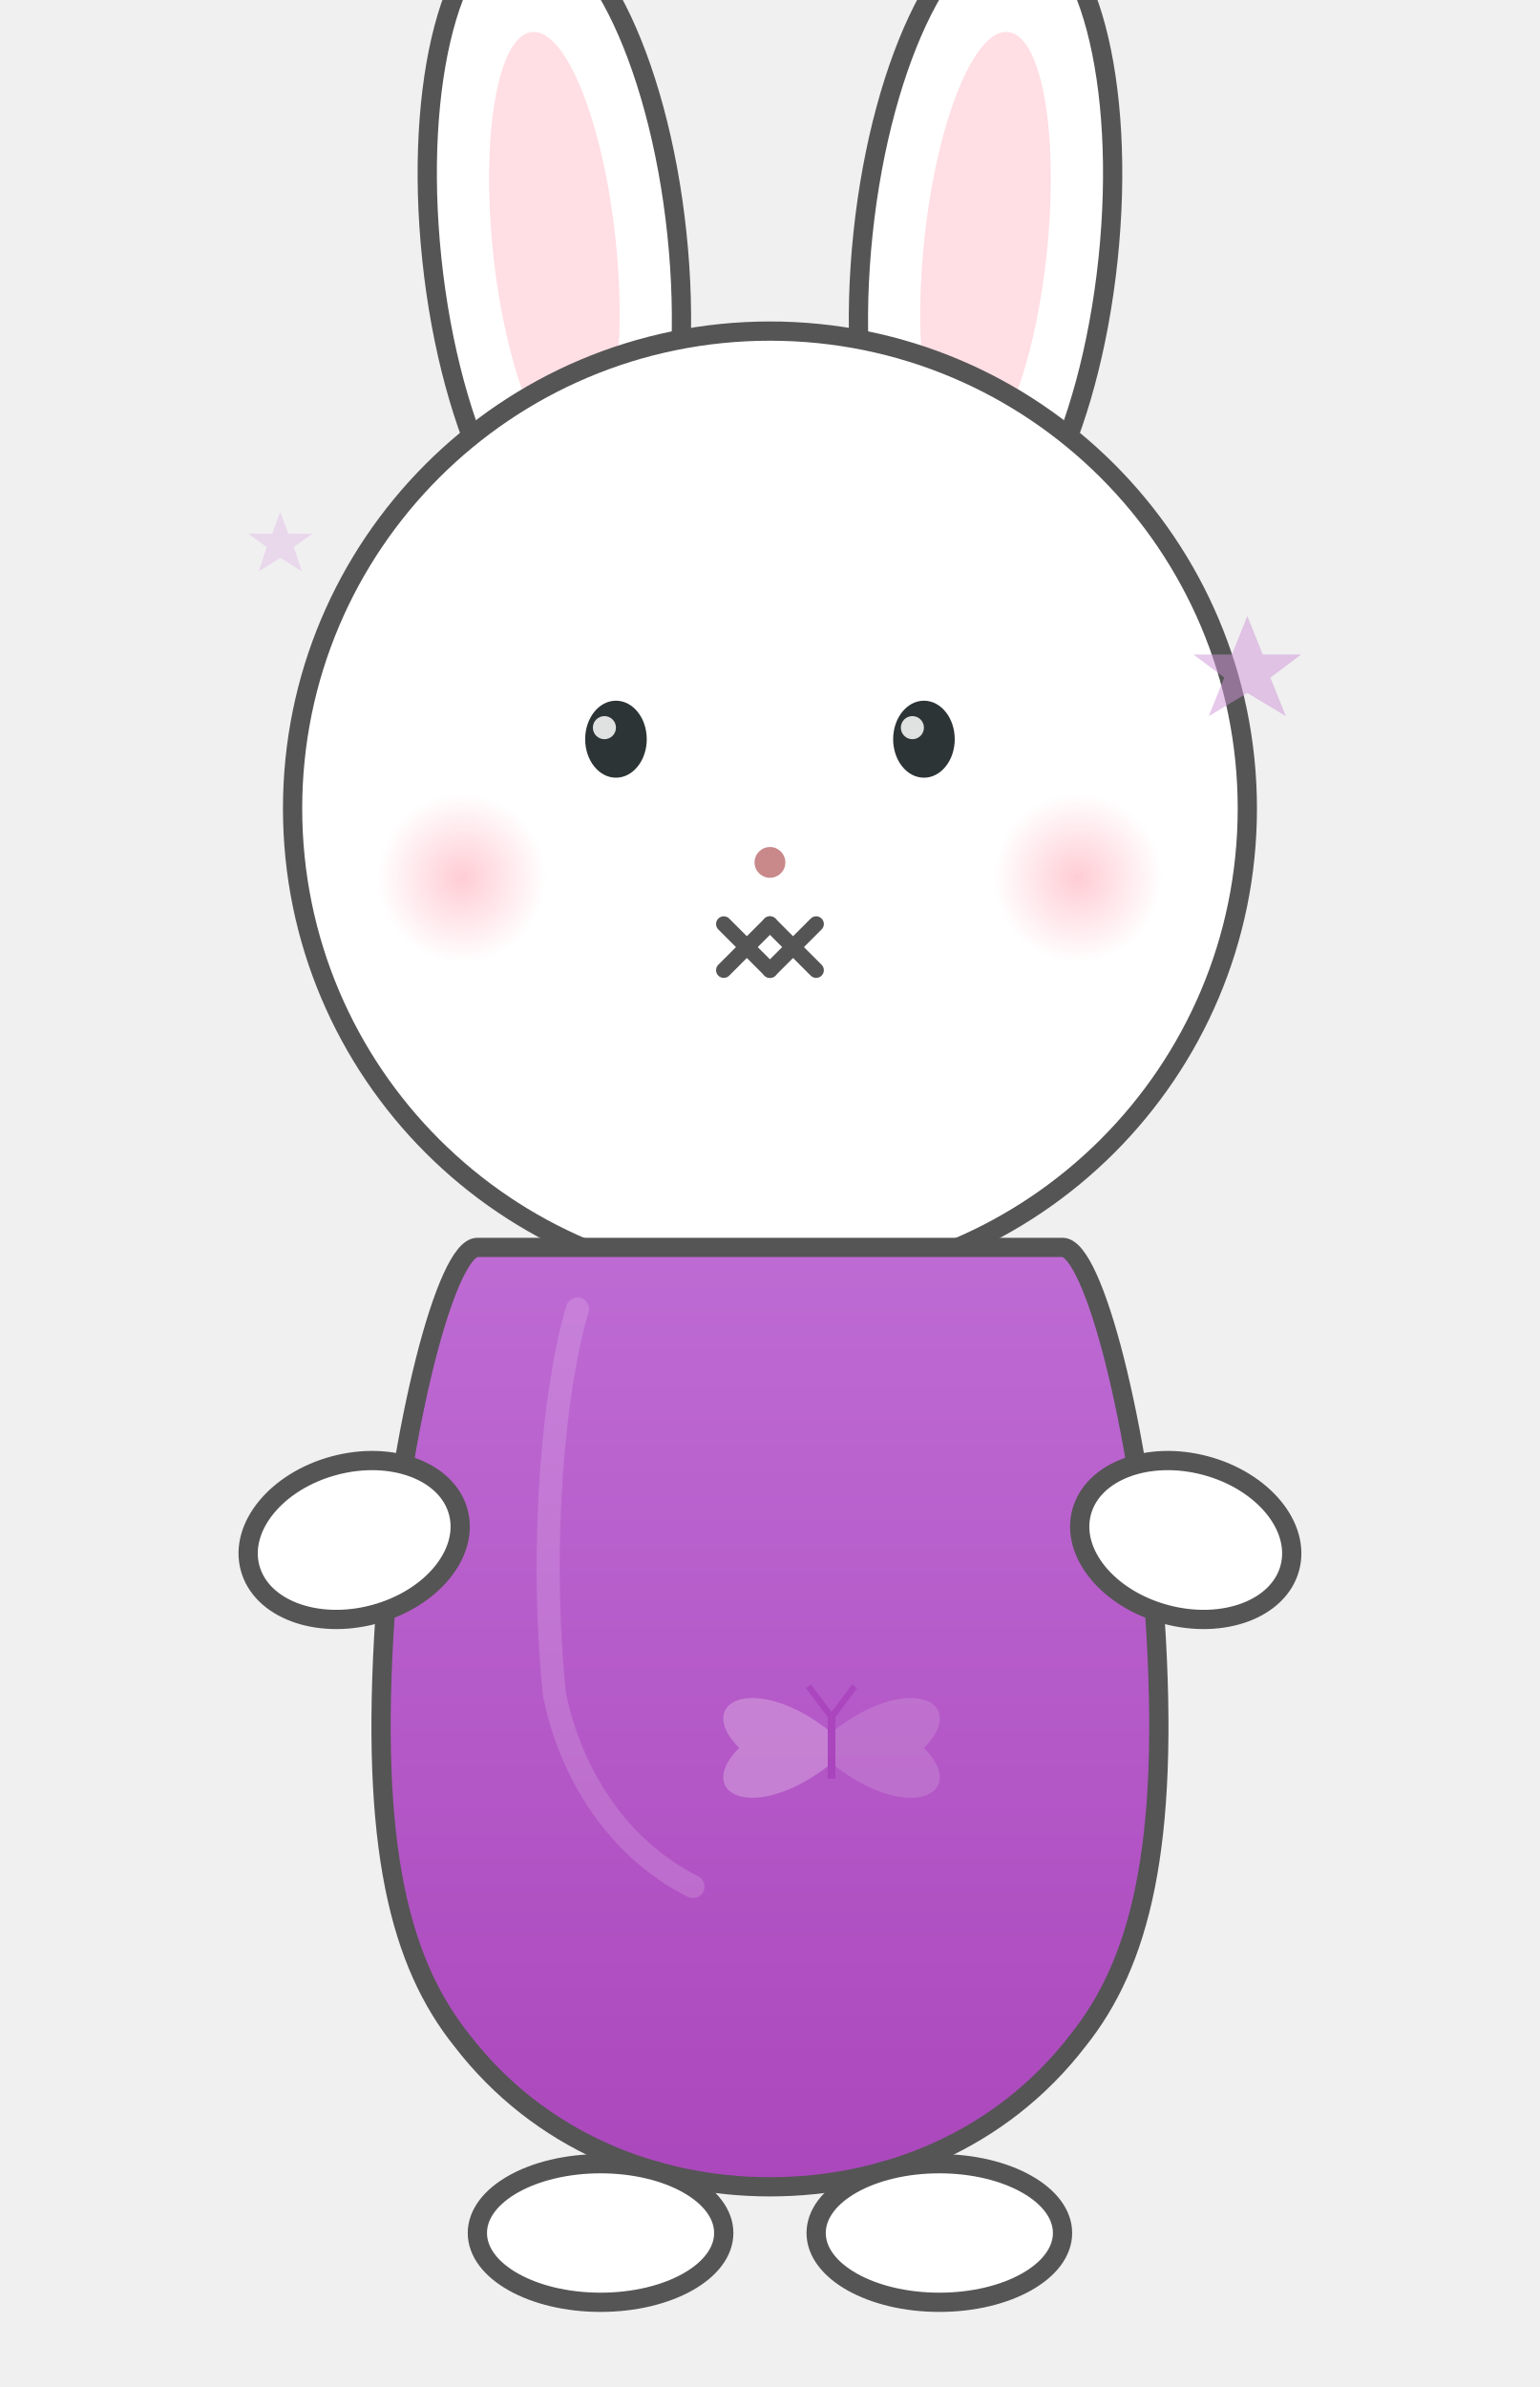
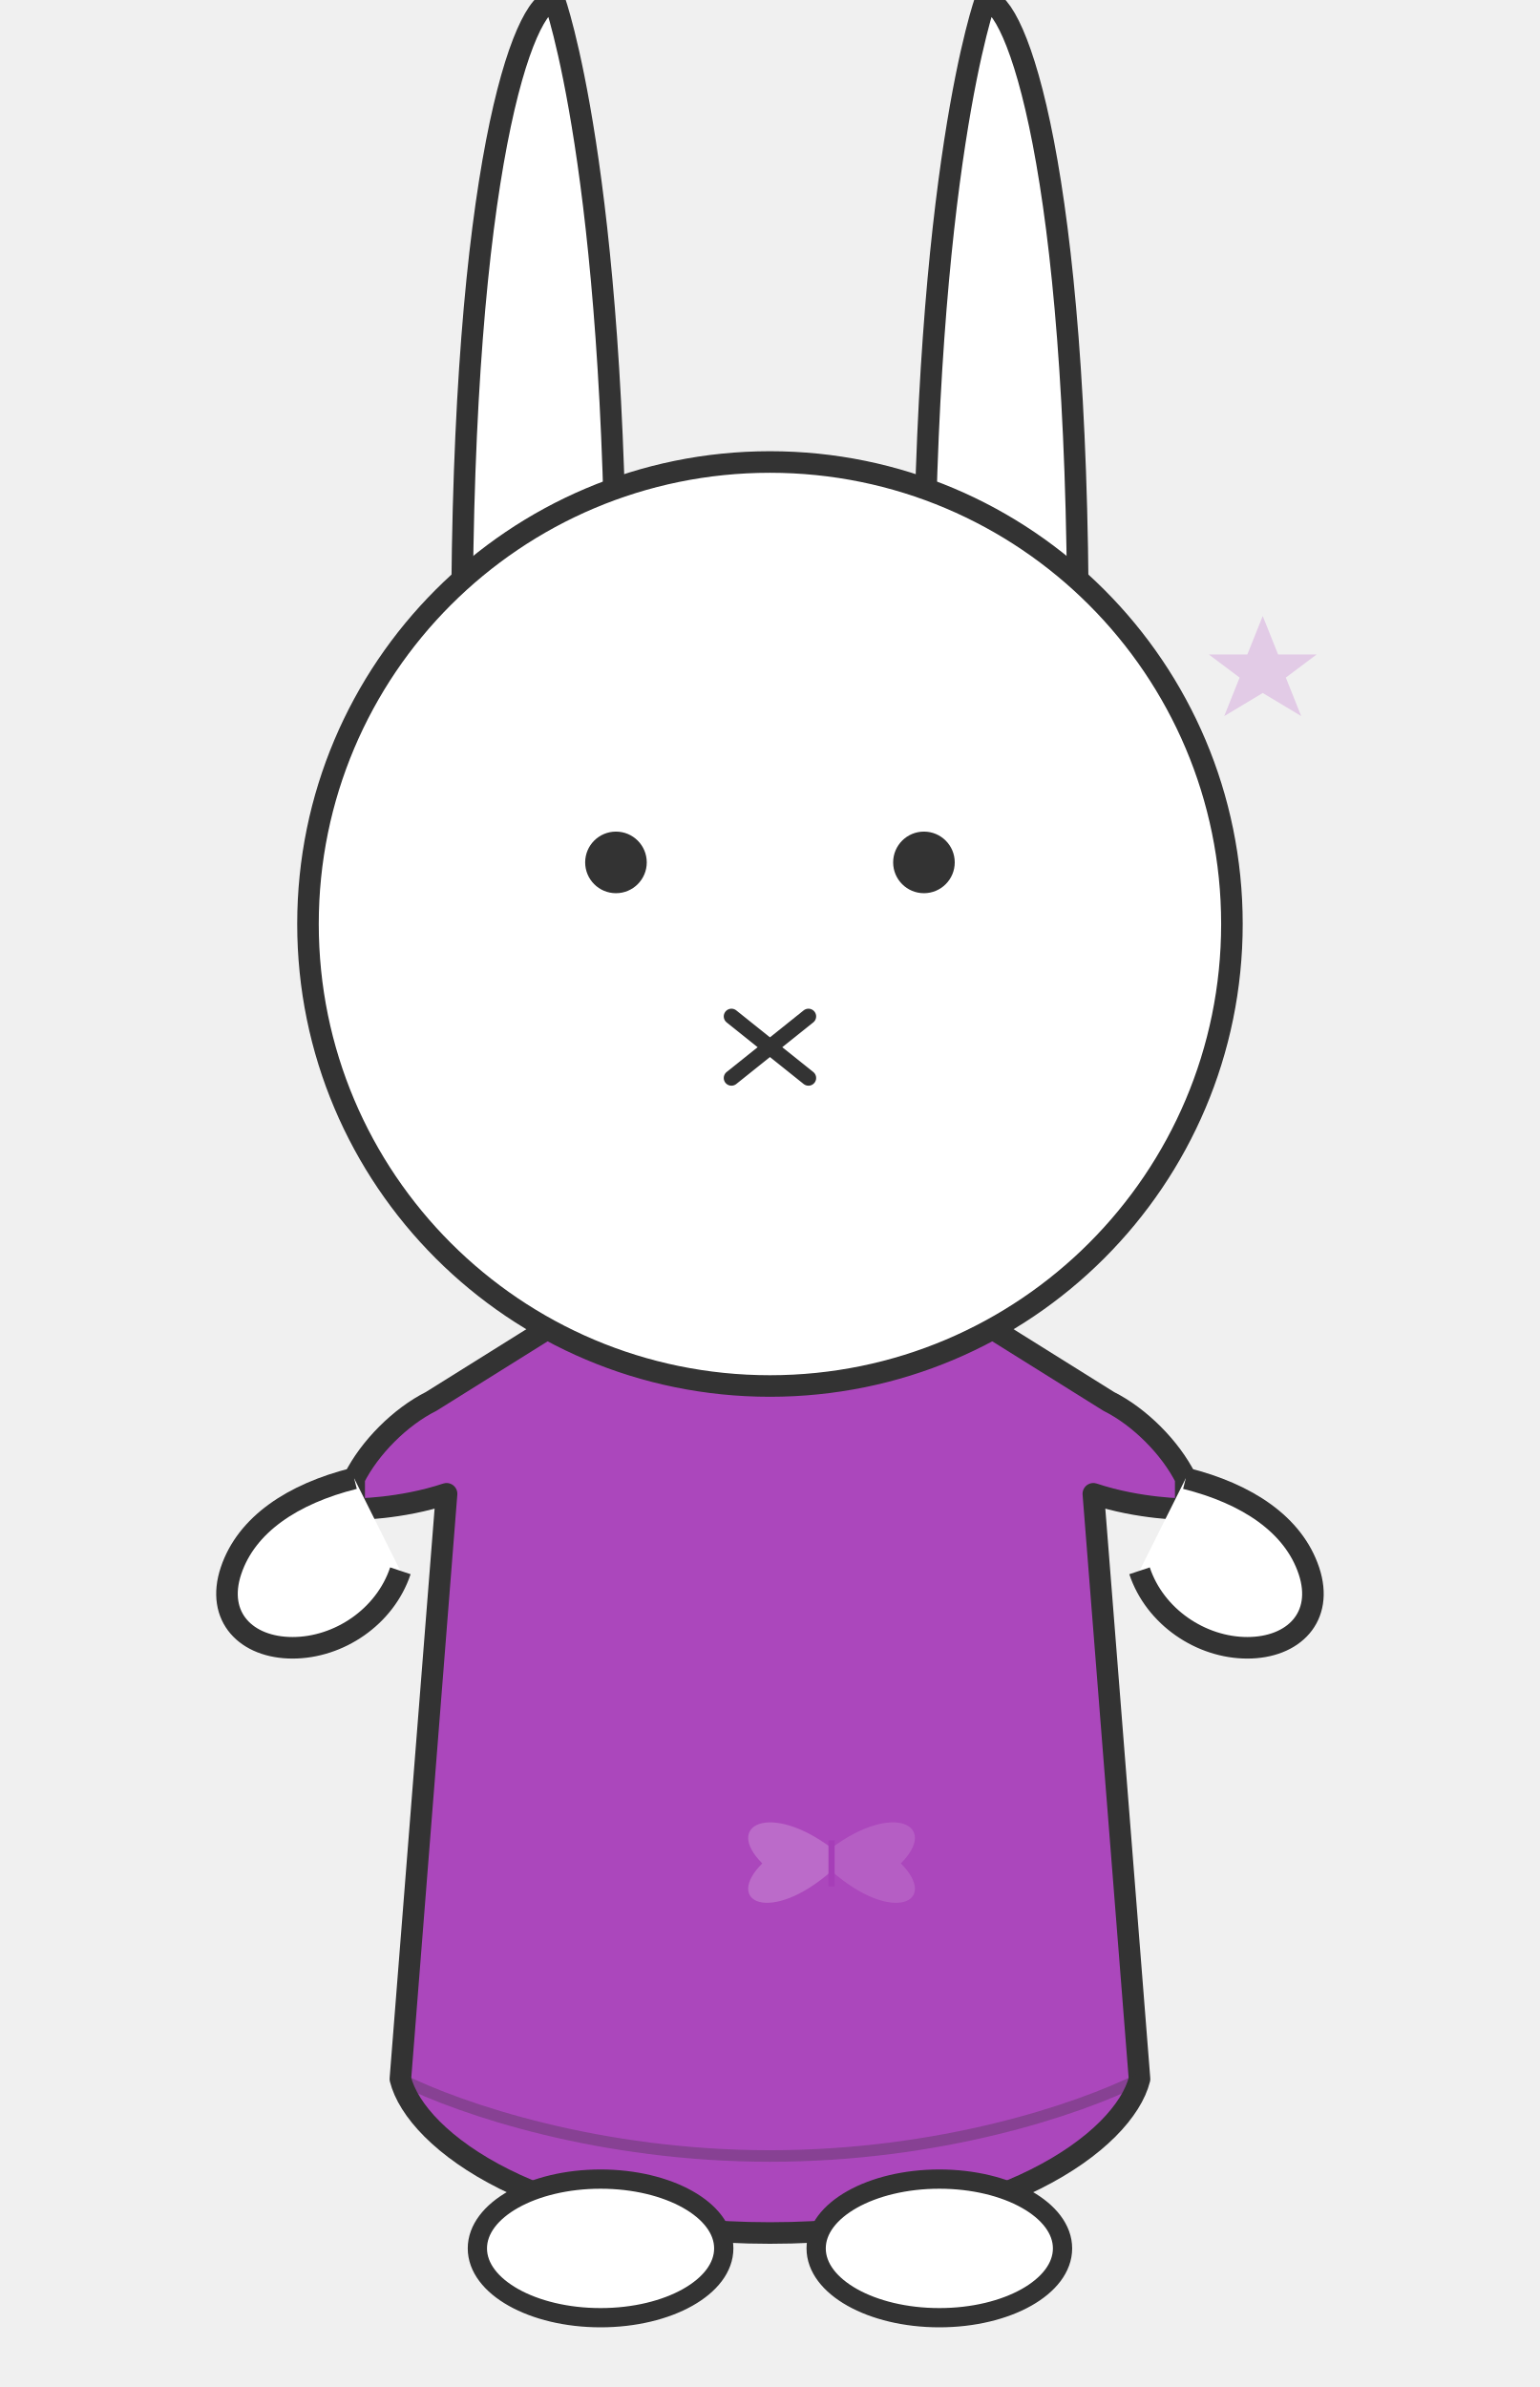
<svg xmlns="http://www.w3.org/2000/svg" viewBox="0 0 200 310">
-   <defs>
-     <radialGradient id="bL" cx="0.5" cy="0.5" r="0.5">
-       <stop offset="0%" stop-color="#FF9AAA" stop-opacity="0.5" />
-       <stop offset="100%" stop-color="#FF9AAA" stop-opacity="0" />
-     </radialGradient>
-     <linearGradient id="dress" x1="0" y1="0" x2="0" y2="1">
-       <stop offset="0%" stop-color="#BE6BD4" />
-       <stop offset="100%" stop-color="#AB47BC" />
-     </linearGradient>
-   </defs>
-   <ellipse cx="72" cy="32" rx="16" ry="42" fill="#FFF" stroke="#555" stroke-width="2.5" transform="rotate(-6,72,32)" />
-   <ellipse cx="72" cy="32" rx="8" ry="28" fill="#FFD0D9" transform="rotate(-6,72,32)" opacity="0.7" />
-   <ellipse cx="128" cy="32" rx="16" ry="42" fill="#FFF" stroke="#555" stroke-width="2.5" transform="rotate(6,128,32)" />
-   <ellipse cx="128" cy="32" rx="8" ry="28" fill="#FFD0D9" transform="rotate(6,128,32)" opacity="0.7" />
-   <circle cx="100" cy="105" r="62" fill="#FFF" stroke="#555" stroke-width="2.5" />
-   <ellipse cx="80" cy="96" rx="4" ry="5" fill="#2D3436" />
-   <circle cx="78.5" cy="94.5" r="1.5" fill="#FFF" opacity="0.85" />
-   <ellipse cx="120" cy="96" rx="4" ry="5" fill="#2D3436" />
-   <circle cx="118.5" cy="94.5" r="1.5" fill="#FFF" opacity="0.85" />
-   <circle cx="60" cy="114" r="11" fill="url(#bL)" />
-   <circle cx="140" cy="114" r="11" fill="url(#bL)" />
-   <circle cx="100" cy="112" r="2" fill="#C9888A" />
-   <line x1="94" y1="120" x2="100" y2="126" stroke="#555" stroke-width="2" stroke-linecap="round" />
-   <line x1="106" y1="120" x2="100" y2="126" stroke="#555" stroke-width="2" stroke-linecap="round" />
-   <line x1="94" y1="126" x2="100" y2="120" stroke="#555" stroke-width="2" stroke-linecap="round" />
-   <line x1="106" y1="126" x2="100" y2="120" stroke="#555" stroke-width="2" stroke-linecap="round" />
-   <path d="M62,162 C58,162 52,185 50,210 C48,240 52,255 60,265 C70,278 85,284 100,284 C115,284 130,278 140,265 C148,255 152,240 150,210 C148,185 142,162 138,162 Z" fill="url(#dress)" stroke="#555" stroke-width="2.5" />
-   <path d="M75,170 C72,180 70,200 72,220 C74,230 80,240 90,245" fill="none" stroke="#FFF" stroke-width="3" opacity="0.15" stroke-linecap="round" />
-   <g transform="translate(108,225)" opacity="0.4">
-     <path d="M0,0 C-10,-8 -18,-4 -12,2 C-18,8 -10,12 0,4" fill="#E1BEE7" />
-     <path d="M0,0 C10,-8 18,-4 12,2 C18,8 10,12 0,4" fill="#CE93D8" />
-     <line x1="0" y1="-2" x2="0" y2="6" stroke="#9C27B0" stroke-width="1" />
-     <line x1="0" y1="-2" x2="-3" y2="-6" stroke="#9C27B0" stroke-width="0.8" />
-     <line x1="0" y1="-2" x2="3" y2="-6" stroke="#9C27B0" stroke-width="0.8" />
+   <path d="M80,82 C80,22 72,0 72,0 C68,0 60,22 60,82" fill="#FFF" stroke="#333" stroke-width="2.8" stroke-linejoin="round" />
+   <path d="M120,82 C120,22 128,0 128,0 C132,0 140,22 140,82" fill="#FFF" stroke="#333" stroke-width="2.8" stroke-linejoin="round" />
+   <path d="M 78,170 L 72,172 L 56,182 C 52,184 48,188 46,192 L 46,196 C 46,196 52,196 58,194 L 52,270 C 54,278 70,290 100,290 C 130,290 146,278 148,270 L 142,194 C 148,196 154,196 154,196 L 154,192 C 152,188 148,184 144,182 L 128,172 L 122,170 Z" fill="#AB47BC" stroke="#333" stroke-width="2.8" stroke-linejoin="round" />
+   <path d="M78,170 C85,175 95,177 100,177 C105,177 115,175 122,170" fill="none" stroke="#333" stroke-width="2" stroke-linecap="round" />
+   <g transform="translate(108,240)" opacity="0.3">
+     <path d="M0,0 C-8,-6 -14,-3 -9,2 C-14,7 -8,10 0,3" fill="#E1BEE7" />
+     <path d="M0,0 C8,-6 14,-3 9,2 C14,7 8,10 0,3" fill="#CE93D8" />
+     <line x1="0" y1="-1" x2="0" y2="5" stroke="#9C27B0" stroke-width="0.8" />
  </g>
-   <g opacity="0.5">
-     <polygon points="162,80 164,85 169,85 165,88 167,93 162,90 157,93 159,88 155,85 160,85" fill="#CE93D8" stroke="none" />
-     <polygon points="40,75 41.5,79 46,79 42.5,81.5 44,86 40,83.5 36,86 37.5,81.5 34,79 38.5,79" fill="#E1BEE7" stroke="none" transform="scale(0.7) translate(12,20)" />
+   <g opacity="0.4">
+     <polygon points="164,80 166,85 171,85 167,88 169,93 164,90 159,93 161,88 157,85 162,85" fill="#CE93D8" />
  </g>
-   <ellipse cx="46" cy="200" rx="14" ry="10" fill="#FFF" stroke="#555" stroke-width="2.5" transform="rotate(-15,46,200)" />
-   <ellipse cx="154" cy="200" rx="14" ry="10" fill="#FFF" stroke="#555" stroke-width="2.5" transform="rotate(15,154,200)" />
-   <ellipse cx="78" cy="290" rx="16" ry="9" fill="#FFF" stroke="#555" stroke-width="2.5" />
-   <ellipse cx="122" cy="290" rx="16" ry="9" fill="#FFF" stroke="#555" stroke-width="2.5" />
+   <path d="M46,192 C38,194 32,198 30,204 C28,210 32,214 38,214 C44,214 50,210 52,204" fill="#FFF" stroke="#333" stroke-width="2.8" stroke-linejoin="round" />
+   <path d="M154,192 C162,194 168,198 170,204 C172,210 168,214 162,214 C156,214 150,210 148,204" fill="#FFF" stroke="#333" stroke-width="2.8" stroke-linejoin="round" />
+   <path d="M52,270 C60,274 78,280 100,280 C122,280 140,274 148,270" fill="none" stroke="#333" stroke-width="1.5" opacity="0.3" />
+   <ellipse cx="78" cy="292" rx="16" ry="9" fill="#FFF" stroke="#333" stroke-width="2.5" />
+   <ellipse cx="122" cy="292" rx="16" ry="9" fill="#FFF" stroke="#333" stroke-width="2.5" />
+   <circle cx="100" cy="120" r="60" fill="#FFF" stroke="#333" stroke-width="2.8" />
+   <circle cx="80" cy="112" r="4" fill="#333" />
+   <circle cx="120" cy="112" r="4" fill="#333" />
+   <line x1="95" y1="132" x2="105" y2="140" stroke="#333" stroke-width="2" stroke-linecap="round" />
+   <line x1="105" y1="132" x2="95" y2="140" stroke="#333" stroke-width="2" stroke-linecap="round" />
</svg>
